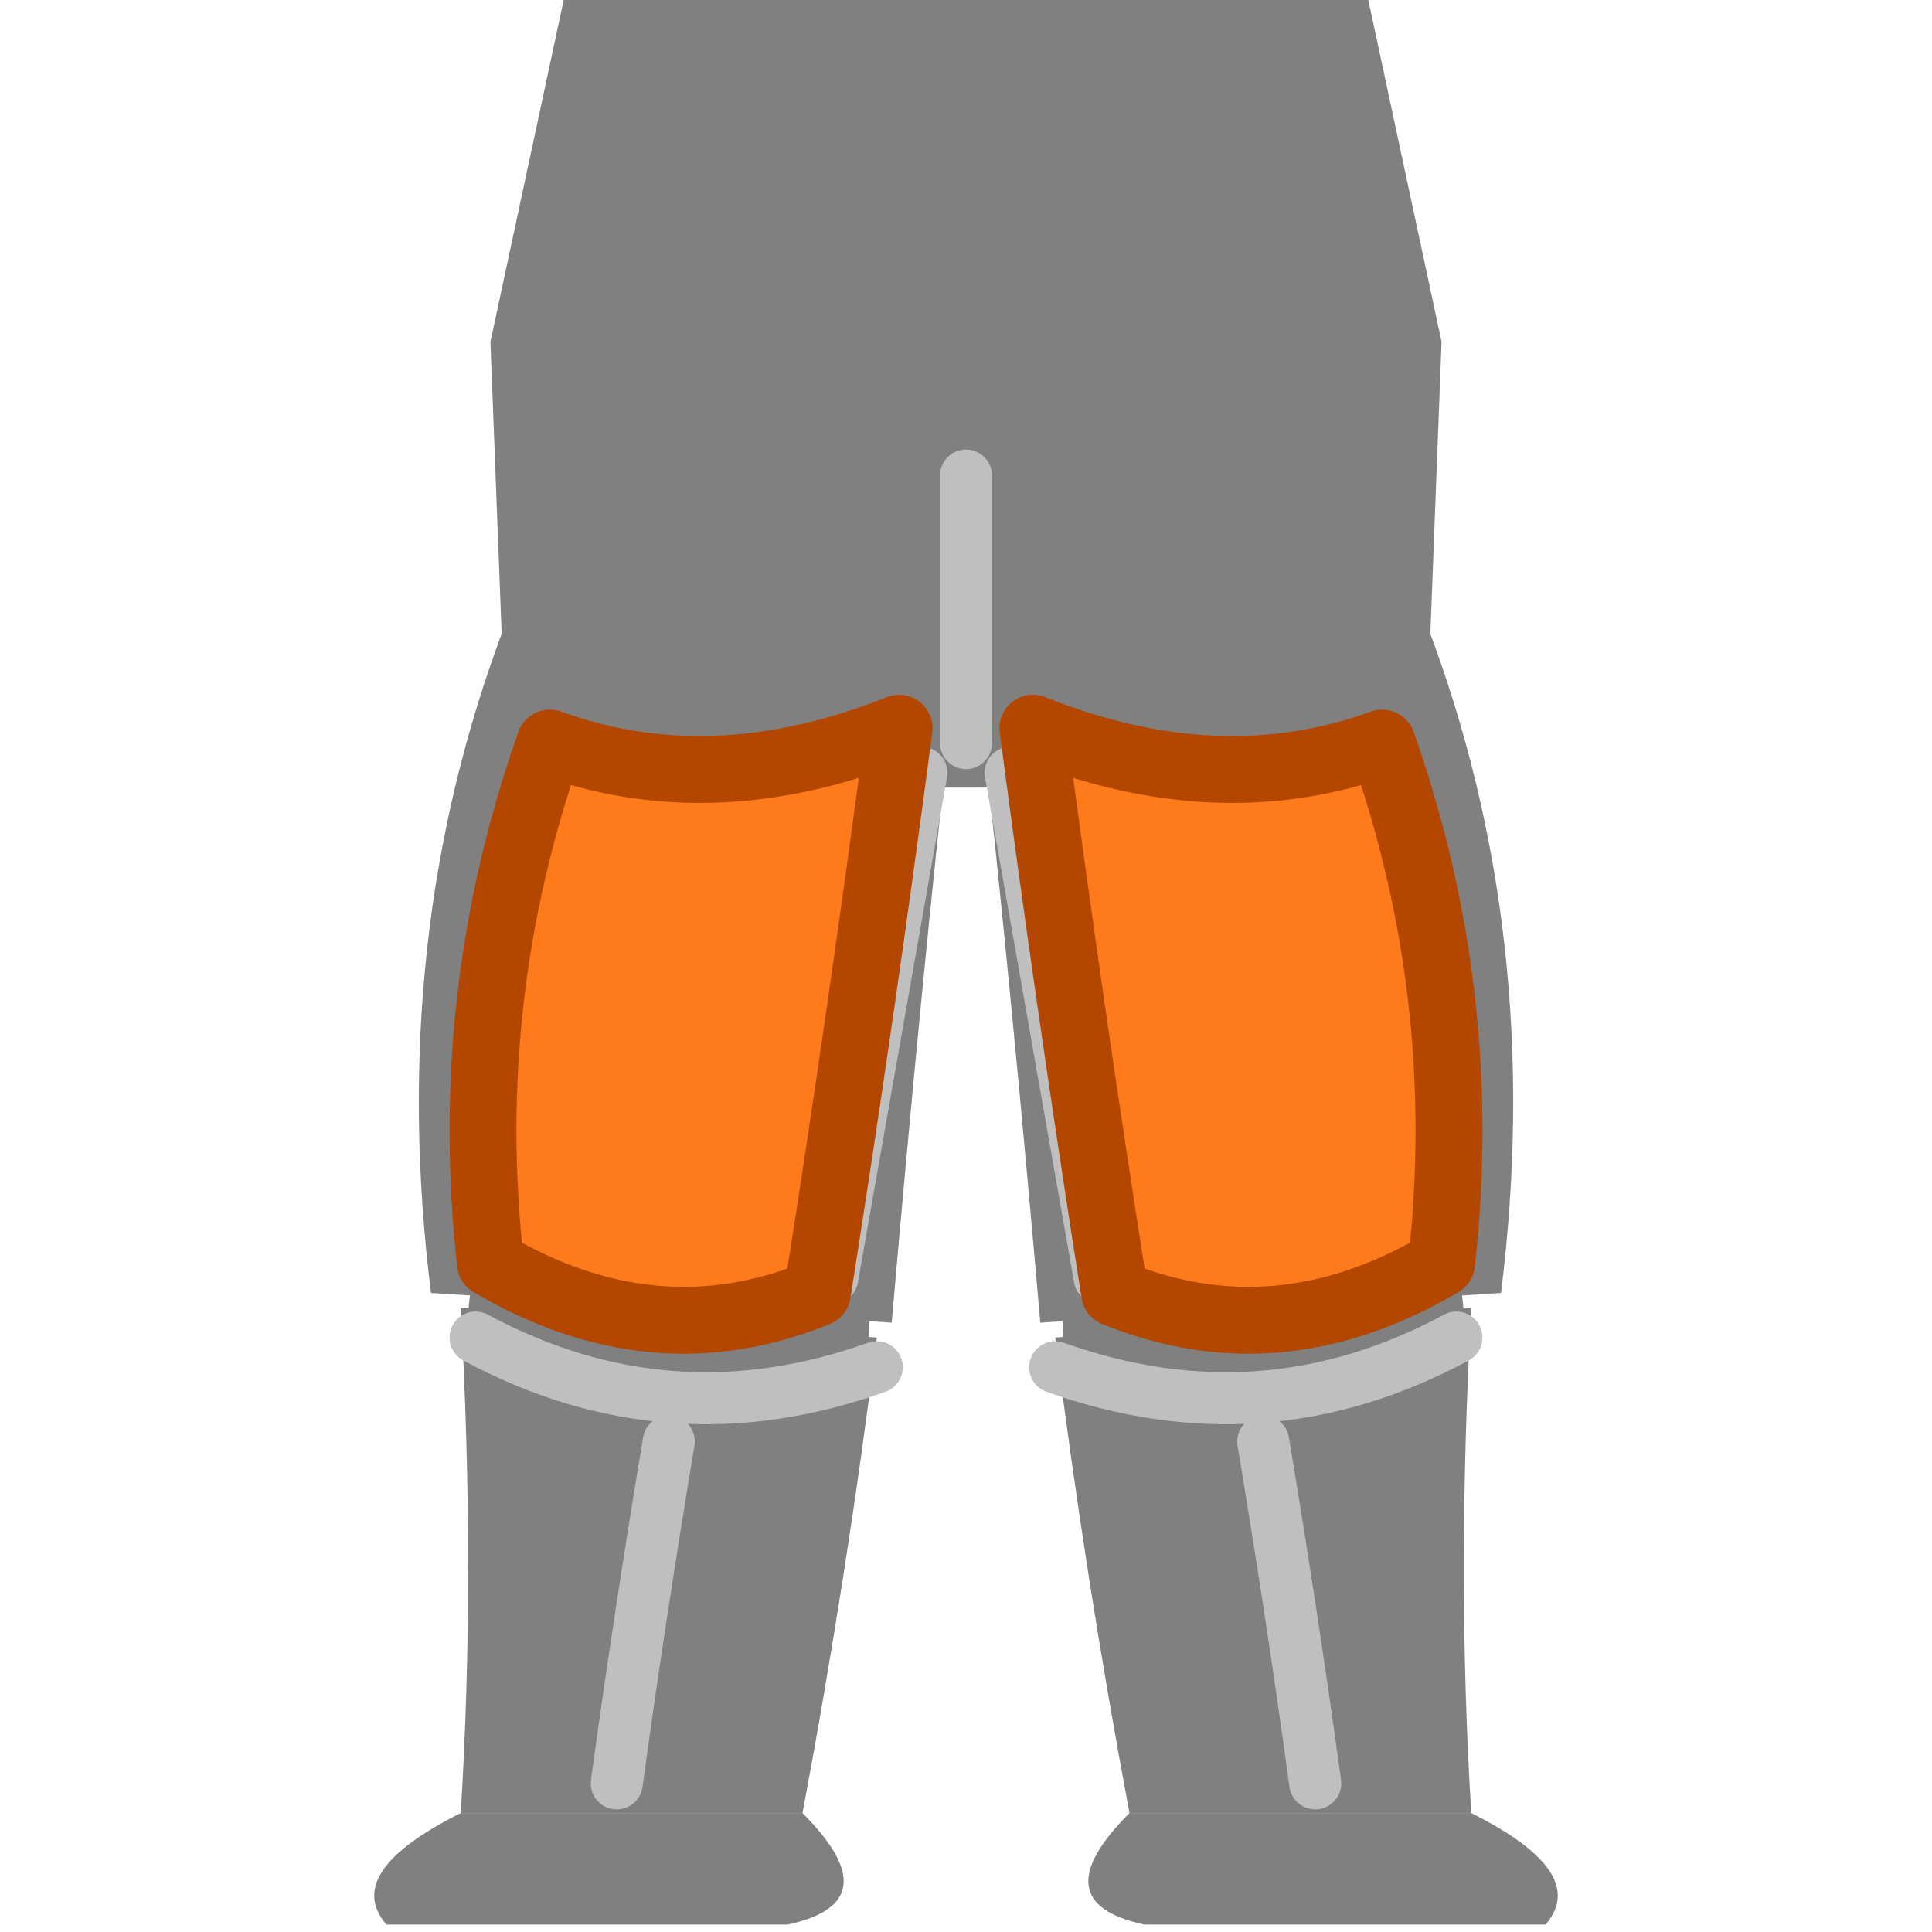
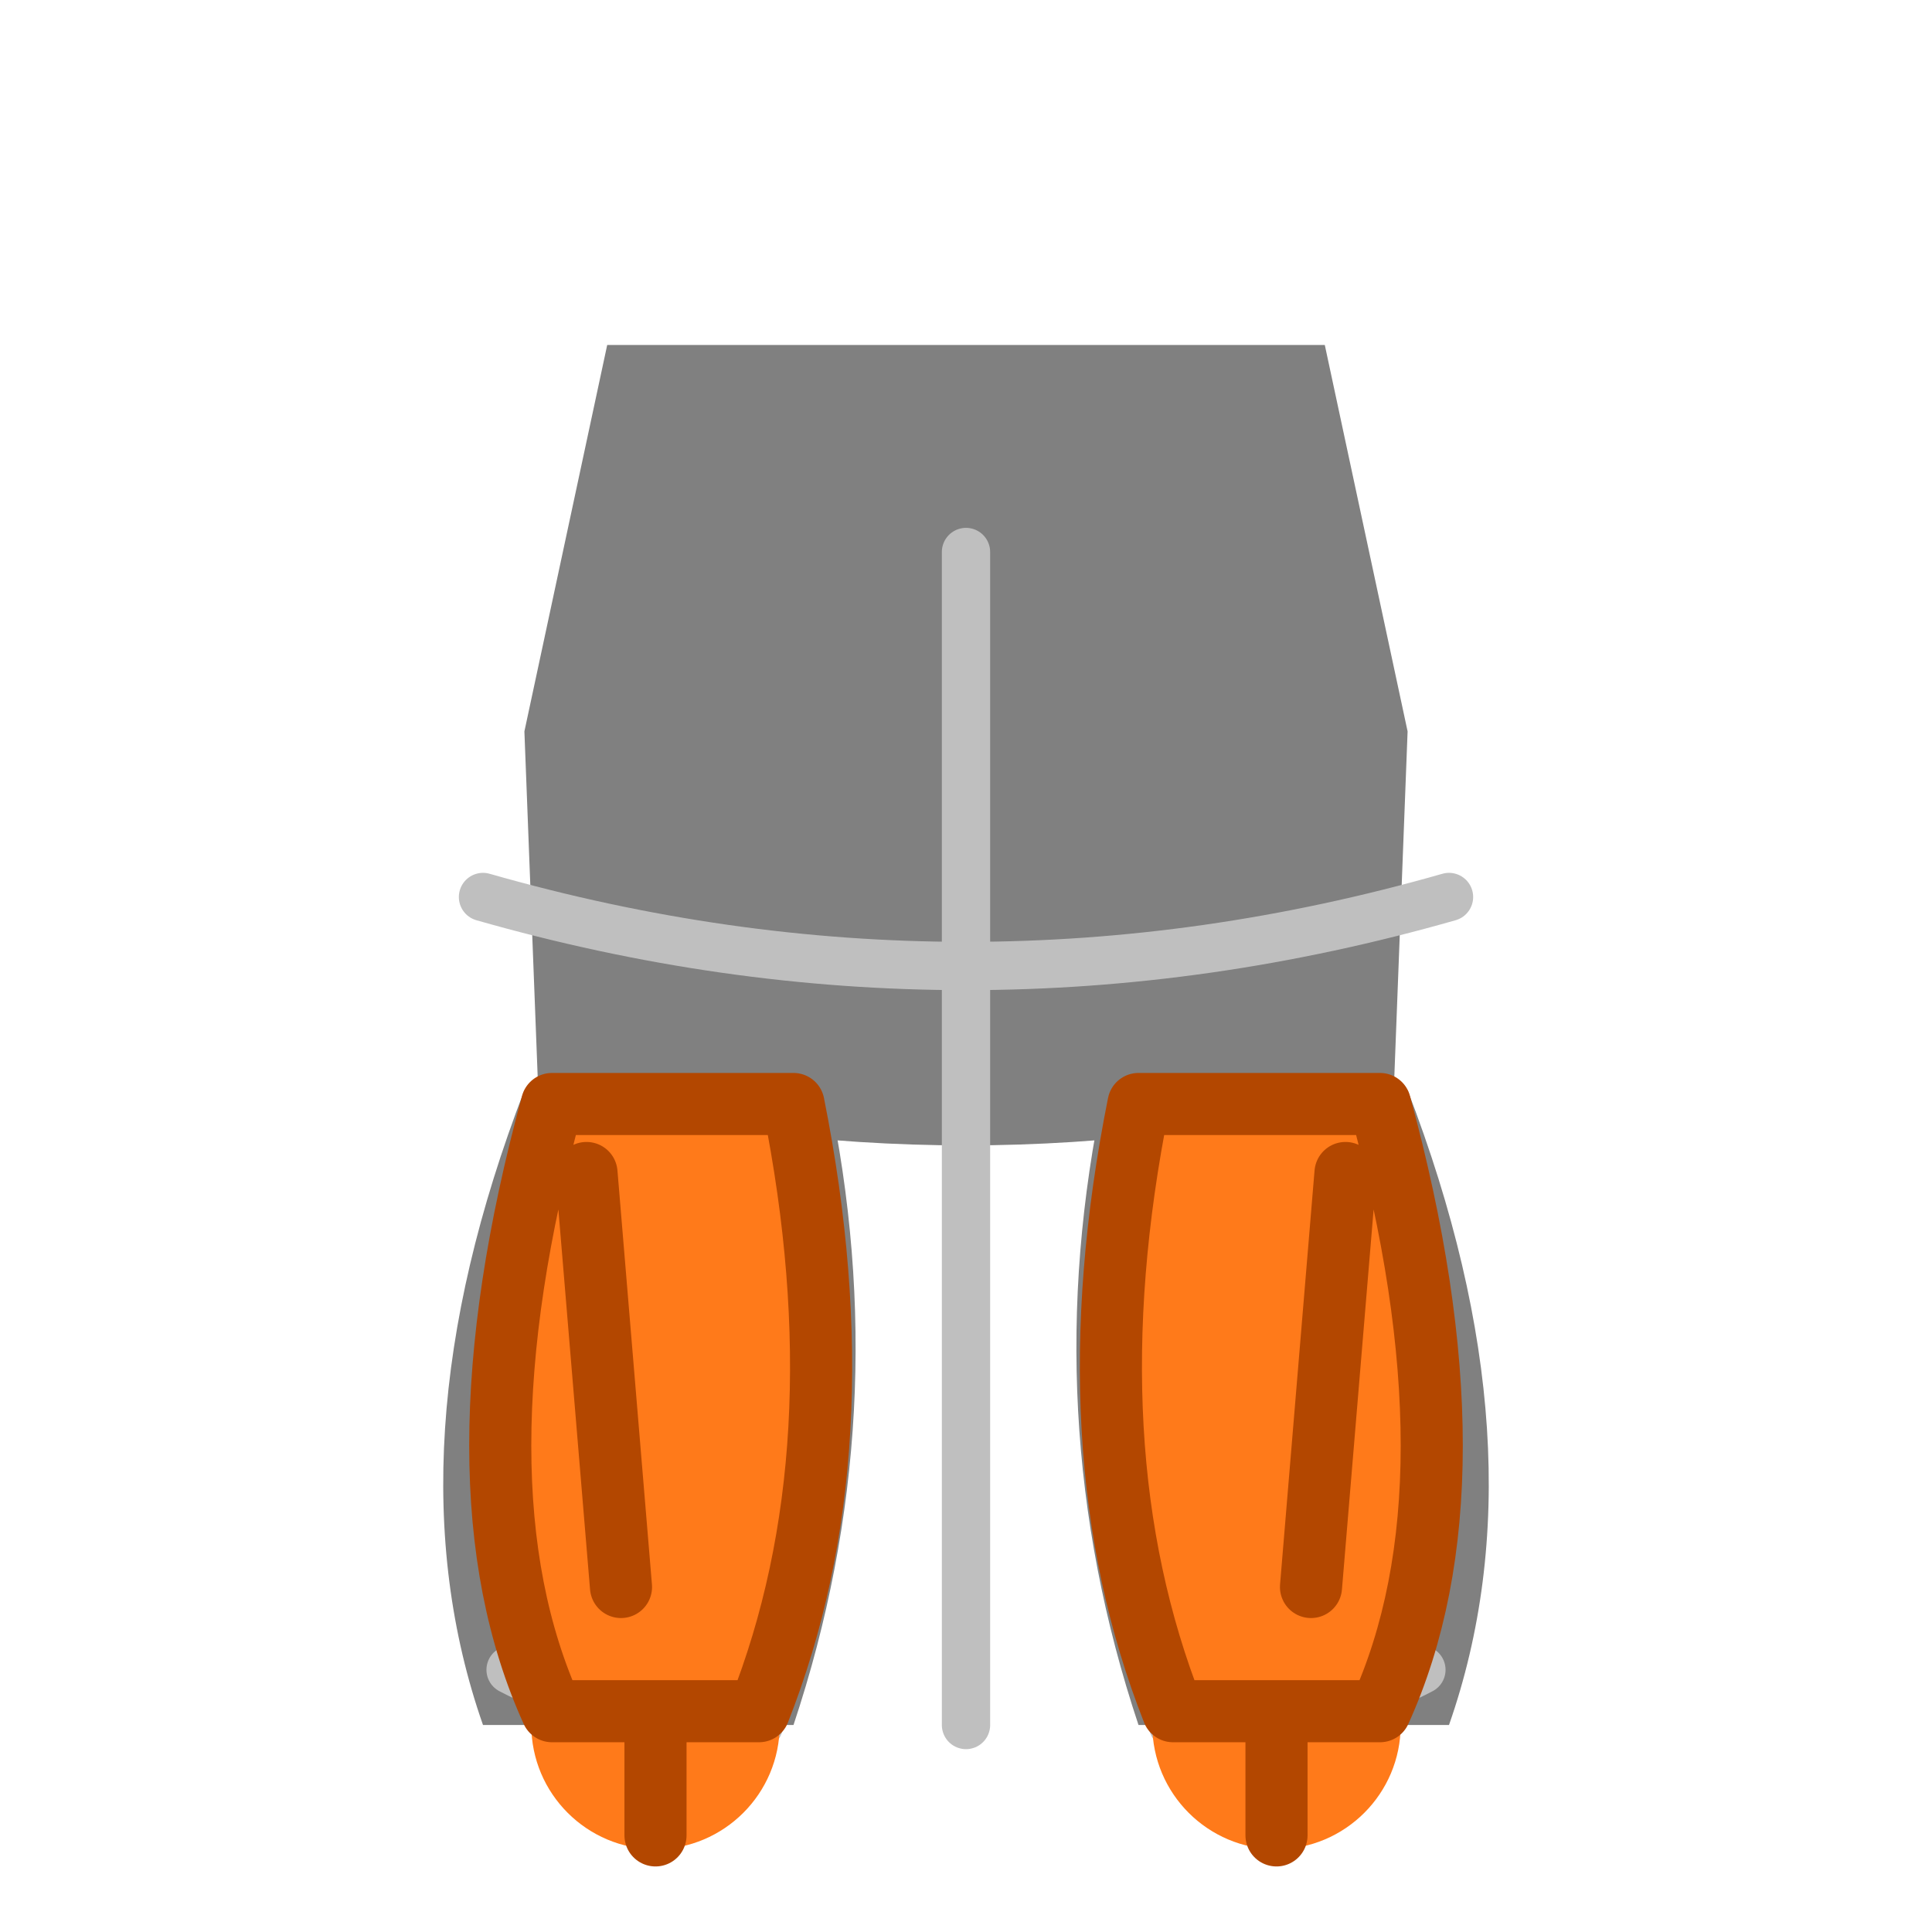
- <svg viewBox="11 22 26 26">
+ <svg viewBox="10 16 28 28">
  <path fill="#808080" d="M18.8 21 L29.2 21 L30.4 26.6 L30.2 31.8 Q24 33.4 17.8 31.8 L17.6 26.6 Z" />
-   <path fill="#808080" d="M17.8 30.4 Q16.2 34.6 16.8 39.4 L23 39.8 Q23.4 35.2 23.8 31.6 Z" />
-   <circle fill="#808080" cx="20" cy="39.8" r="2.7" />
-   <path fill="#808080" d="M17.2 39.6 L22.8 40 Q22.4 43.2 21.8 46.4 L17.2 46.4 Q17.4 43.2 17.2 39.6 Z" />
-   <path fill="#808080" d="M17.2 46.4 L21.8 46.4 Q23 47.6 21.6 47.9 L16.2 47.9 Q15.6 47.2 17.2 46.4 Z" />
+   <path fill="#808080" d="M17.6 31.8 Q15.6 37 17 41 L21.5 41 Q23 36.5 22 31.8 Z" />
  <g transform="translate(48 0) scale(-1 1)">
-     <path fill="#808080" d="M17.8 30.4 Q16.2 34.6 16.8 39.4 L23 39.8 Q23.4 35.2 23.8 31.6 Z" />
-     <circle fill="#808080" cx="20" cy="39.8" r="2.7" />
-     <path fill="#808080" d="M17.2 39.6 L22.8 40 Q22.4 43.2 21.8 46.4 L17.2 46.4 Q17.4 43.2 17.2 39.6 Z" />
-     <path fill="#808080" d="M17.2 46.4 L21.8 46.4 Q23 47.6 21.6 47.9 L16.2 47.9 Q15.6 47.2 17.2 46.4 Z" />
+     <path fill="#808080" d="M17.6 31.8 Q15.6 37 17 41 L21.5 41 Q23 36.5 22 31.8 Z" />
  </g>
-   <path fill="none" stroke="#bfbfbf" stroke-width="0.7" stroke-linecap="round" d="M24 28.4 L24 32" />
-   <path fill="none" stroke="#bfbfbf" stroke-width="0.7" stroke-linecap="round" d="M23.4 32.4 Q22.8 35.8 22.2 39.2" />
-   <path fill="none" stroke="#bfbfbf" stroke-width="0.7" stroke-linecap="round" d="M17.4 40 Q20 41.4 22.8 40.4" />
-   <path fill="none" stroke="#bfbfbf" stroke-width="0.7" stroke-linecap="round" d="M20 41.4 Q19.6 43.8 19.3 46" />
+   <path fill="none" stroke="#bfbfbf" stroke-width="0.7" stroke-linecap="round" d="M24 24 L24 41" />
+   <path fill="none" stroke="#bfbfbf" stroke-width="0.7" stroke-linecap="round" d="M17 29 Q24 31 31 29" />
+   <path fill="none" stroke="#bfbfbf" stroke-width="0.7" stroke-linecap="round" d="M20.5 32 Q21 37 21 41" />
+   <path fill="none" stroke="#bfbfbf" stroke-width="0.7" stroke-linecap="round" d="M17.4 40.2 Q19.3 41.2 21.2 40.2" />
  <g transform="translate(48 0) scale(-1 1)">
-     <path fill="none" stroke="#bfbfbf" stroke-width="0.7" stroke-linecap="round" d="M23.4 32.4 Q22.8 35.8 22.2 39.2" />
-     <path fill="none" stroke="#bfbfbf" stroke-width="0.7" stroke-linecap="round" d="M17.4 40 Q20 41.4 22.8 40.4" />
-     <path fill="none" stroke="#bfbfbf" stroke-width="0.7" stroke-linecap="round" d="M20 41.4 Q19.6 43.8 19.3 46" />
+     <path fill="none" stroke="#bfbfbf" stroke-width="0.7" stroke-linecap="round" d="M20.5 32 Q21 37 21 41" />
+     <path fill="none" stroke="#bfbfbf" stroke-width="0.7" stroke-linecap="round" d="M17.4 40.2 Q19.3 41.2 21.2 40.2" />
  </g>
-   <path fill="#ff7a1a" d="M18.4 32 Q17.2 35.4 17.6 39 Q19.8 40.3 22 39.4 Q22.6 35.6 23.1 31.8 Q20.6 32.8 18.4 32 Z" />
+   <path fill="#ff7a1a" d="M18 32 Q16.5 37.5 18 40.8 L21 40.8 Q22.5 37 21.5 32 Z" />
+   <circle cx="19.5" cy="41" r="1.8" fill="#ff7a1a" />
  <g transform="translate(48 0) scale(-1 1)">
-     <path fill="#ff7a1a" d="M18.4 32 Q17.2 35.4 17.6 39 Q19.8 40.3 22 39.4 Q22.6 35.6 23.1 31.8 Q20.6 32.8 18.4 32 Z" />
+     <path fill="#ff7a1a" d="M18 32 Q16.5 37.5 18 40.8 L21 40.8 Q22.5 37 21.5 32 Z" />
+     <circle cx="19.5" cy="41" r="1.8" fill="#ff7a1a" />
  </g>
-   <path fill="none" stroke="#b34700" stroke-width="0.9" stroke-linecap="round" stroke-linejoin="round" d="M18.4 32 Q17.2 35.4 17.6 39 Q19.8 40.3 22 39.4 Q22.6 35.6 23.1 31.8 Q20.6 32.8 18.4 32 Z" />
+   <path fill="none" stroke="#b34700" stroke-width="0.9" stroke-linecap="round" stroke-linejoin="round" d="M18 32 Q16.5 37.5 18 40.8 L21 40.8 Q22.5 37 21.5 32 Z M18.5 33 L19 39 M19.5 41 L19.5 42.6" />
  <g transform="translate(48 0) scale(-1 1)">
-     <path fill="none" stroke="#b34700" stroke-width="0.9" stroke-linecap="round" stroke-linejoin="round" d="M18.4 32 Q17.2 35.4 17.6 39 Q19.8 40.3 22 39.4 Q22.6 35.6 23.1 31.8 Q20.6 32.8 18.4 32 Z" />
+     <path fill="none" stroke="#b34700" stroke-width="0.9" stroke-linecap="round" stroke-linejoin="round" d="M18 32 Q16.5 37.5 18 40.8 L21 40.8 Q22.5 37 21.5 32 Z M18.5 33 L19 39 M19.5 41 L19.5 42.6" />
  </g>
</svg>
